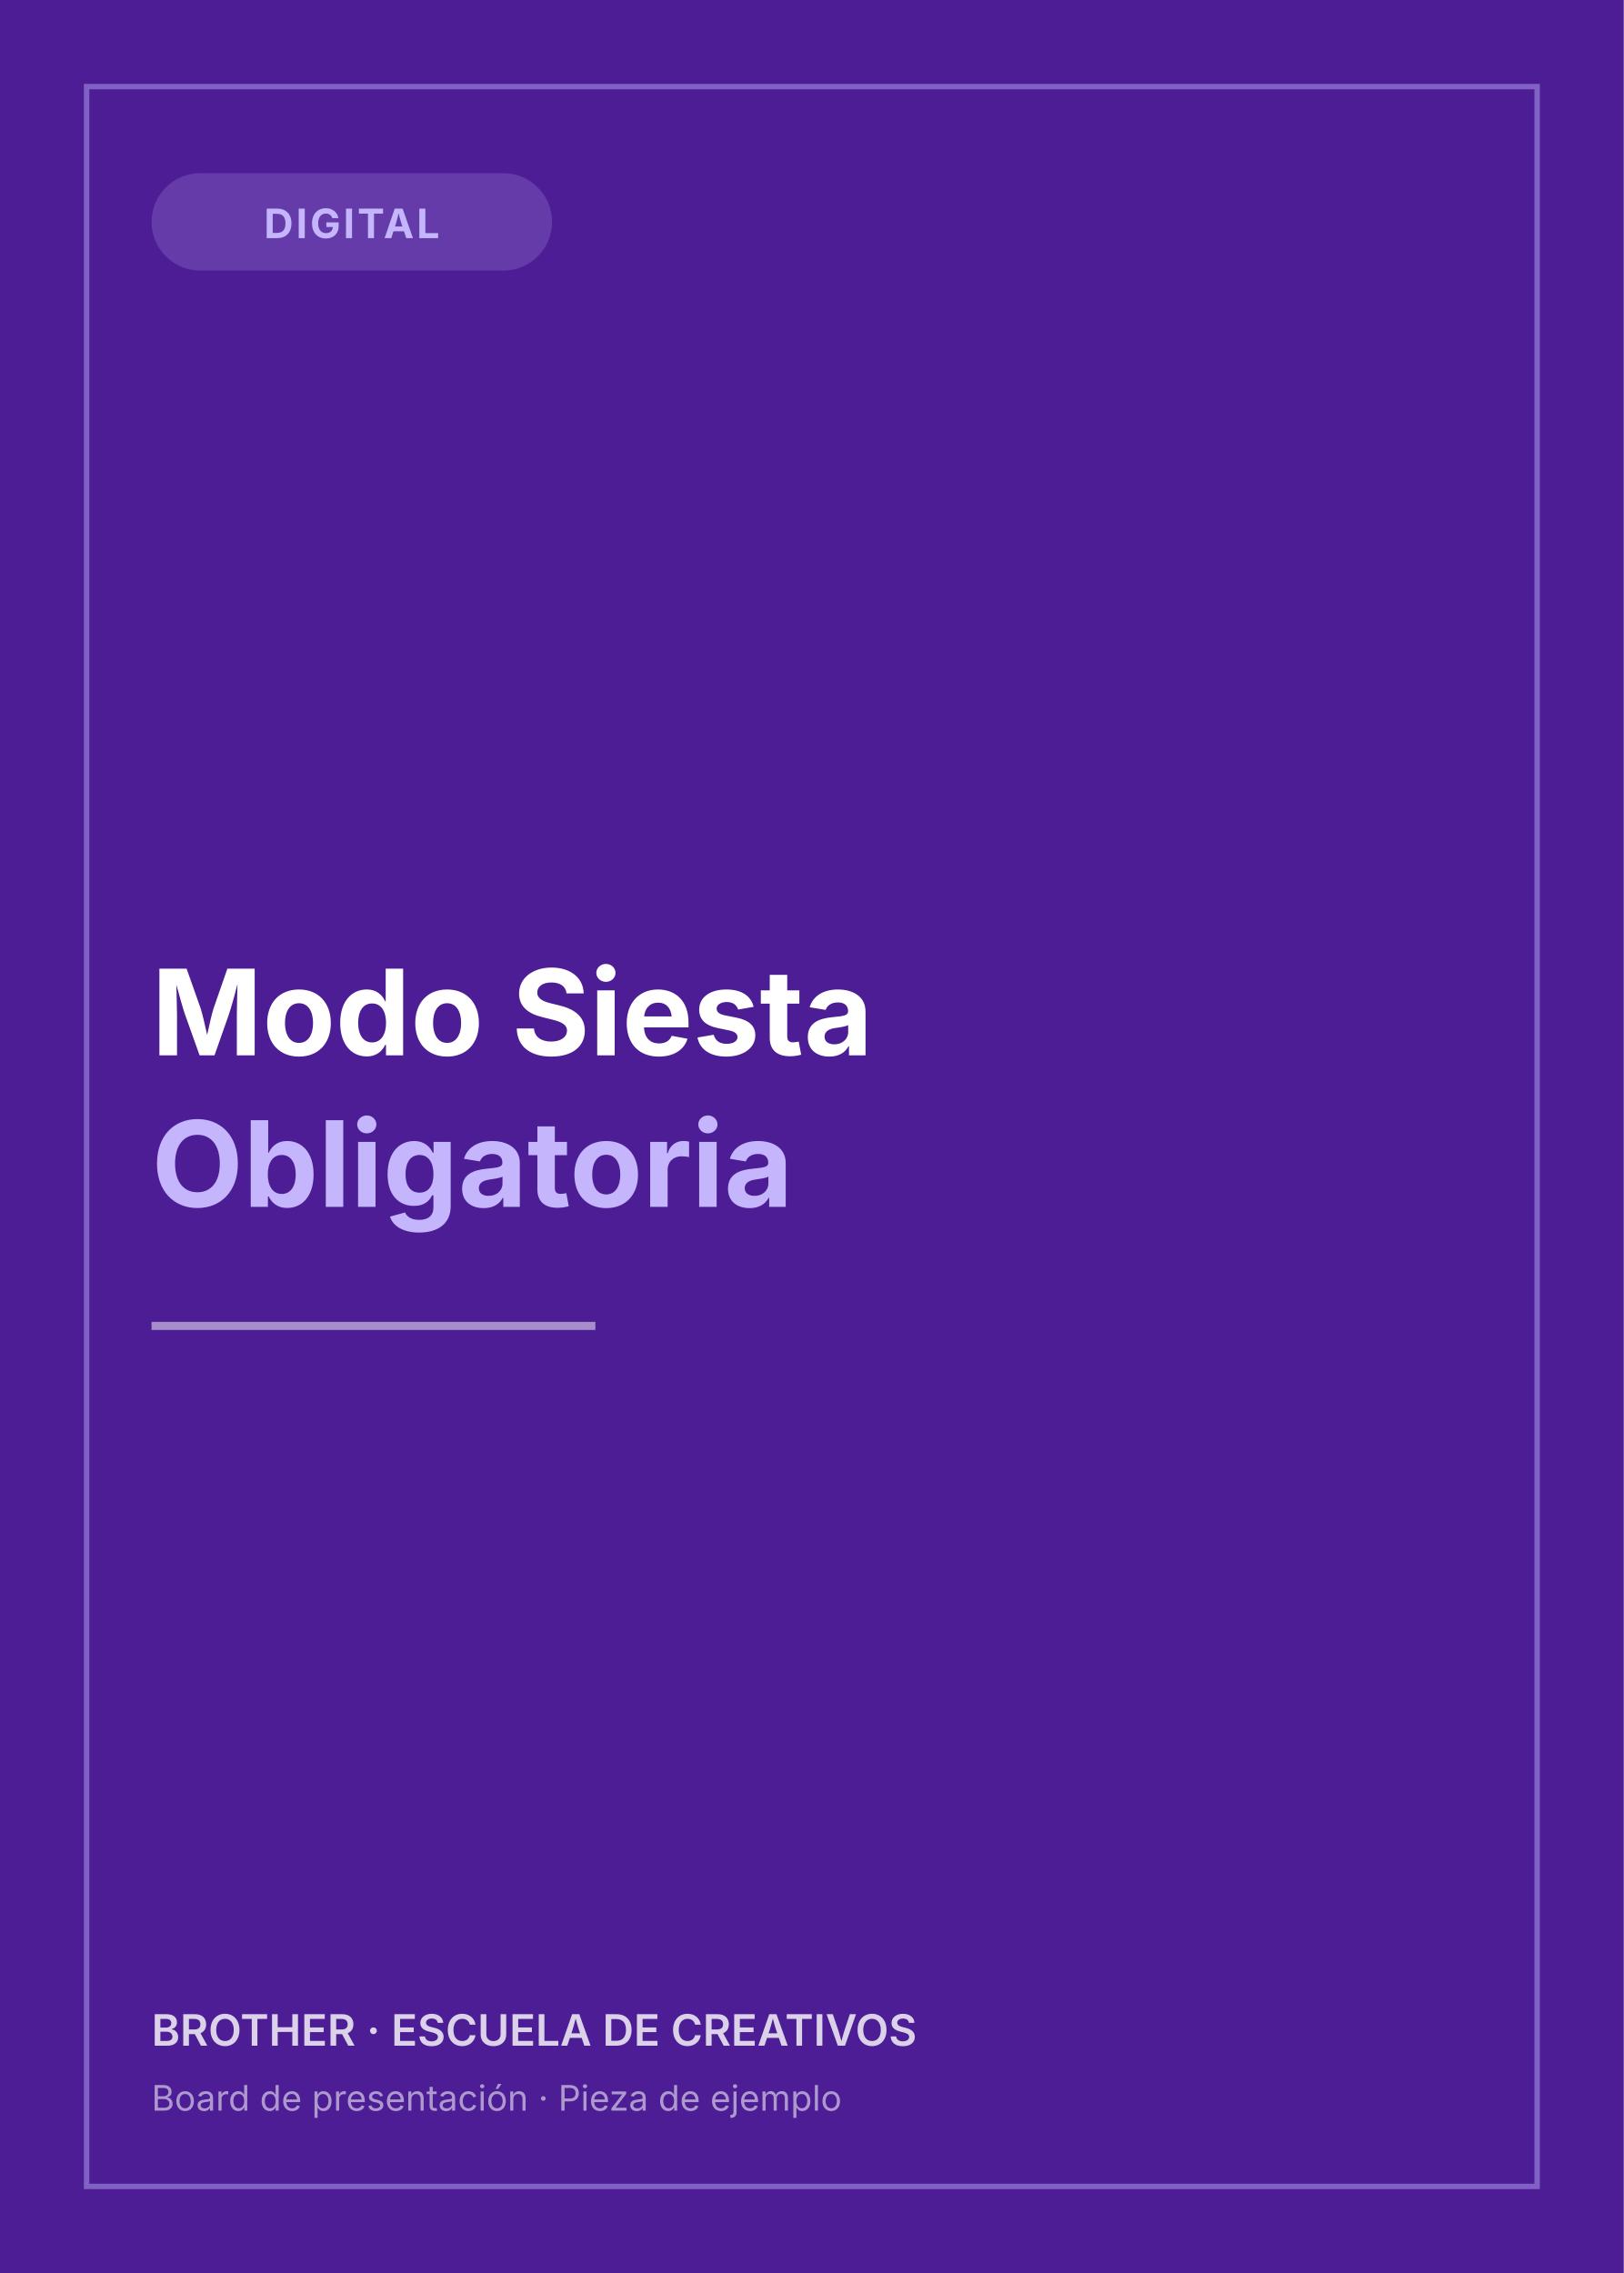
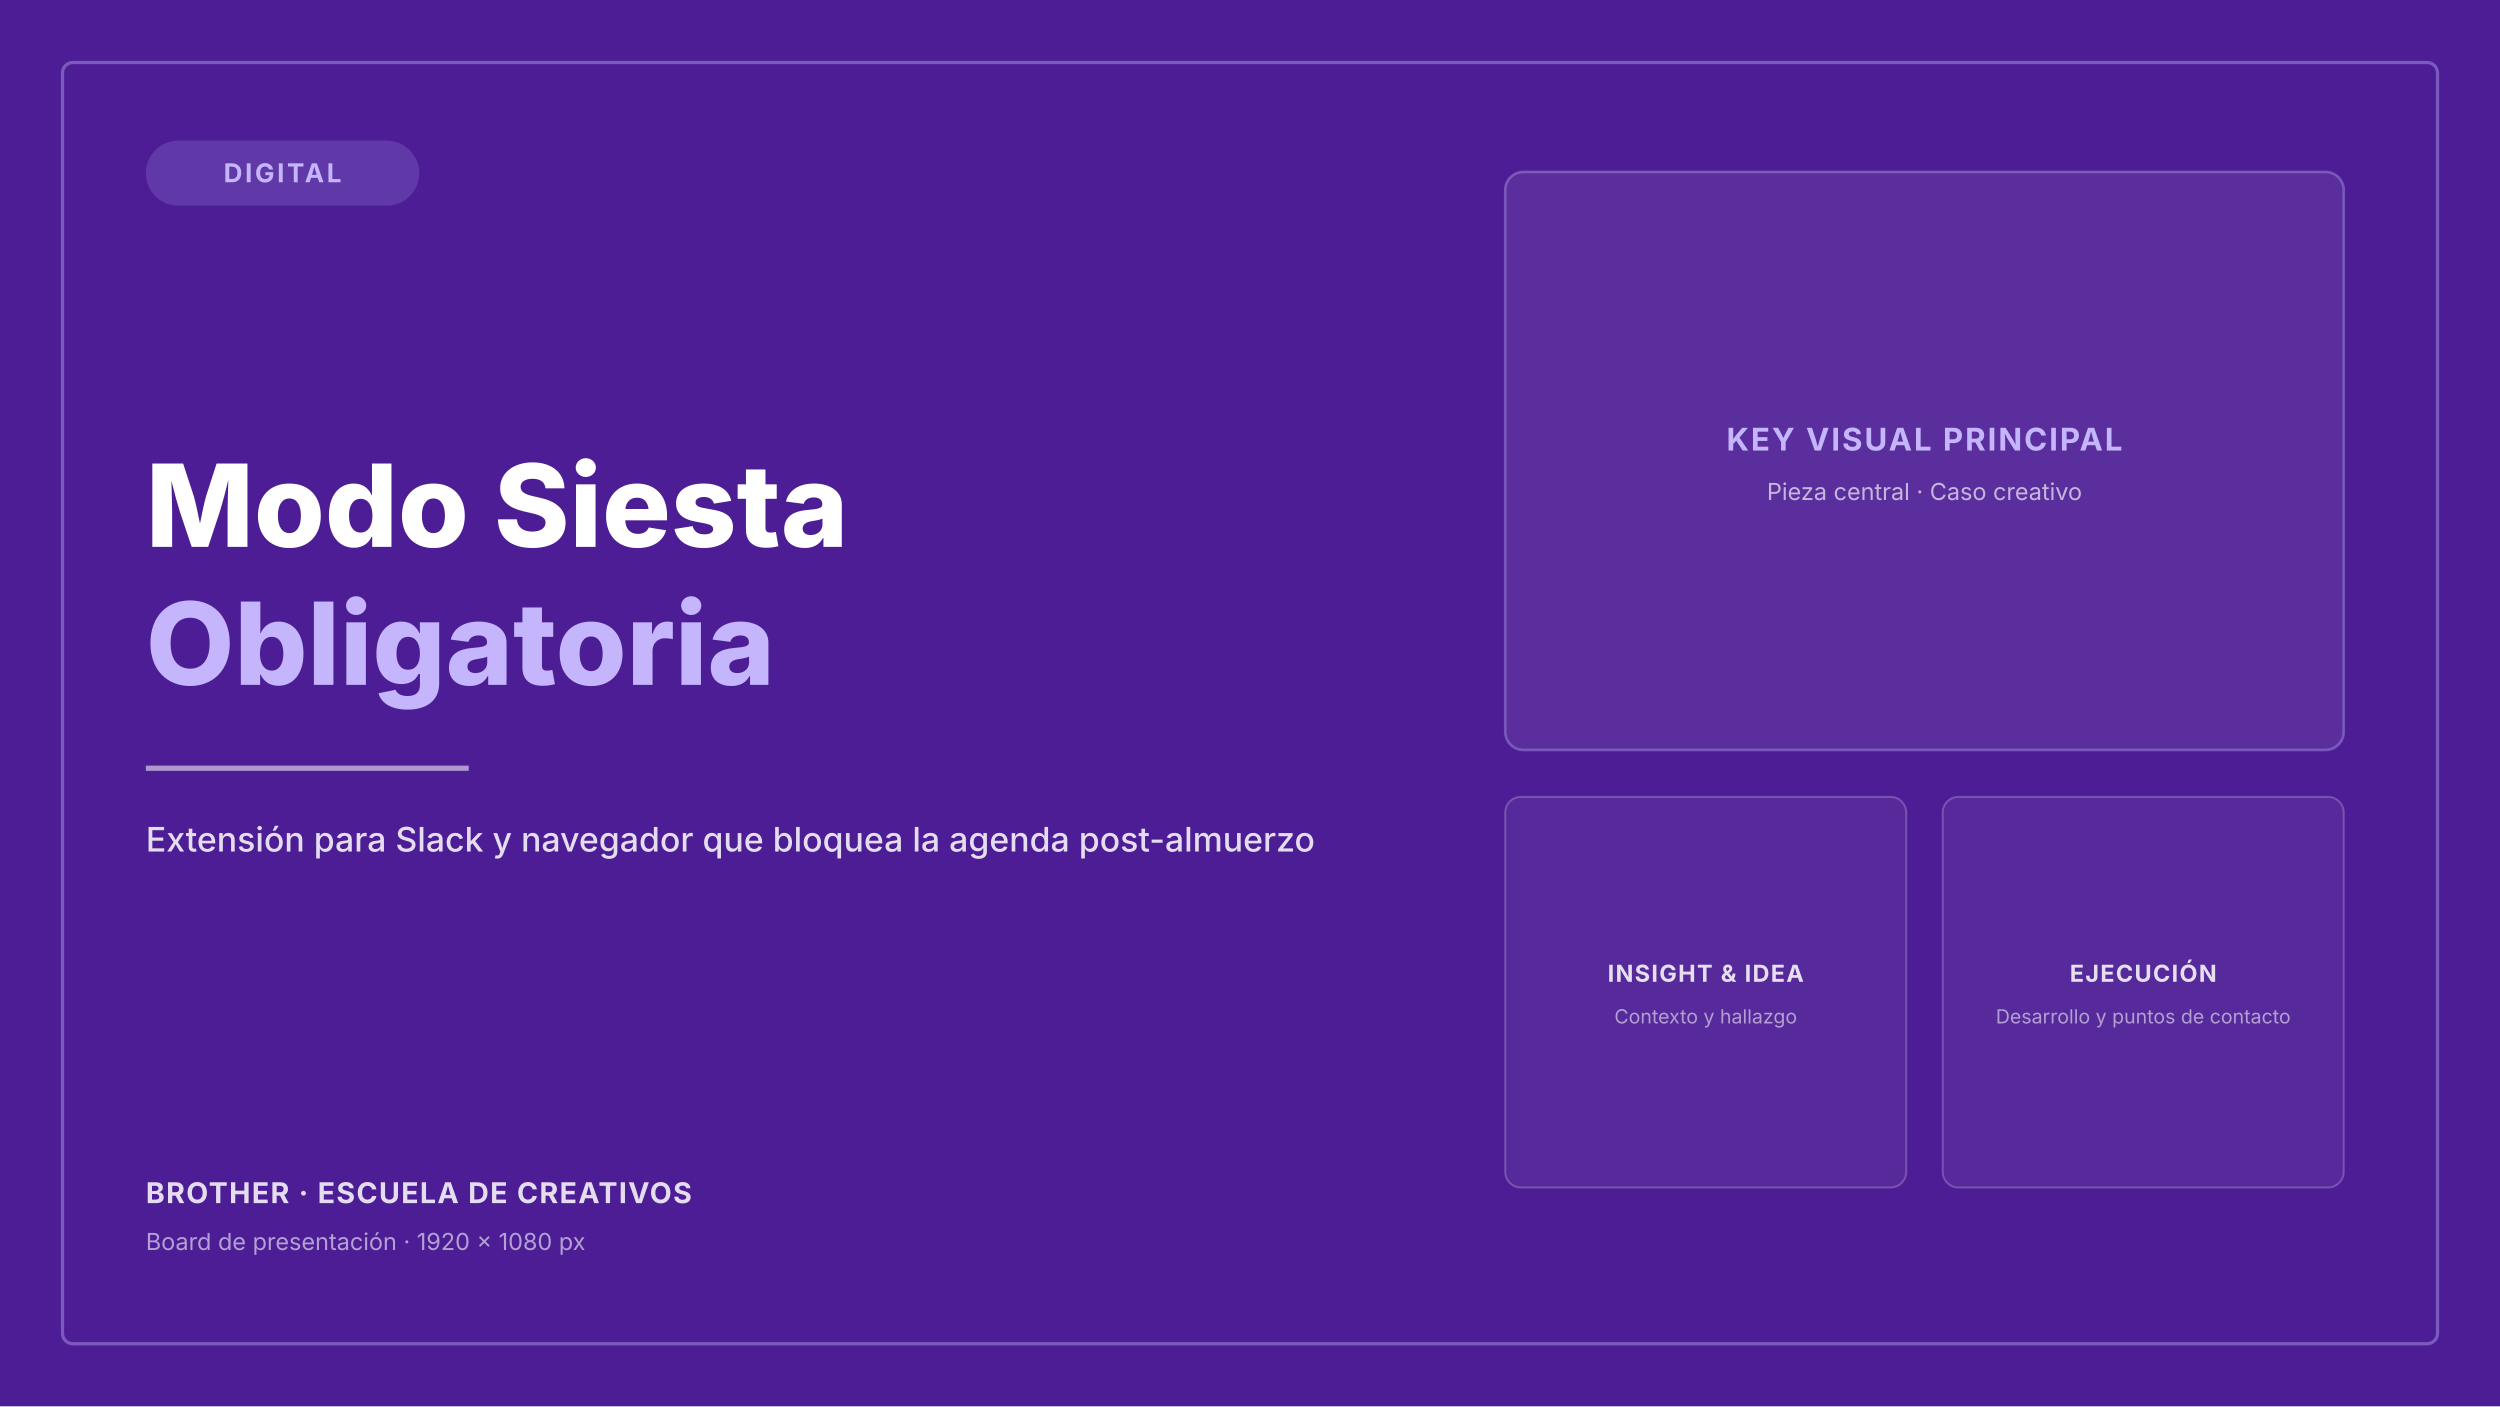
- <svg xmlns="http://www.w3.org/2000/svg" viewBox="0 0 600 840" width="600" height="840">
-   <rect width="600" height="840" fill="#4c1d95" />
-   <rect x="32" y="32" width="536" height="776" fill="none" stroke="#c4b5fd" stroke-width="2" stroke-opacity="0.45" />
-   <rect x="56" y="64" width="148" height="36" rx="18" fill="#c4b5fd" fill-opacity="0.2" />
-   <text x="130" y="88" font-family="Inter, Arial, sans-serif" font-size="15" font-weight="700" fill="#c4b5fd" text-anchor="middle" letter-spacing="1">DIGITAL</text>
-   <text x="56" y="390" font-family="Inter, Arial, sans-serif" font-size="44" font-weight="700" fill="#ffffff">Modo Siesta</text>
-   <text x="56" y="446" font-family="Inter, Arial, sans-serif" font-size="44" font-weight="700" fill="#c4b5fd">Obligatoria</text>
-   <line x1="56" y1="490" x2="220" y2="490" stroke="#ffffff" stroke-width="3" stroke-opacity="0.5" />
-   <text x="56" y="756" font-family="Inter, Arial, sans-serif" font-size="16" font-weight="600" fill="#ffffff" fill-opacity="0.8">BROTHER · ESCUELA DE CREATIVOS</text>
-   <text x="56" y="780" font-family="Inter, Arial, sans-serif" font-size="13" fill="#ffffff" fill-opacity="0.55">Board de presentación · Pieza de ejemplo</text>
+ <svg xmlns="http://www.w3.org/2000/svg" viewBox="0 0 1920 1080" width="1920" height="1080">
+   <rect width="1920" height="1080" fill="#4c1d95" />
+   <rect x="48" y="48" width="1824" height="984" rx="8" fill="none" stroke="#c4b5fd" stroke-width="2.5" stroke-opacity="0.4" />
+   <rect x="112" y="108" width="210" height="50" rx="25" fill="#c4b5fd" fill-opacity="0.18" />
+   <text x="217" y="140" font-family="Inter, Arial, sans-serif" font-size="20" font-weight="700" fill="#c4b5fd" text-anchor="middle" letter-spacing="2">DIGITAL</text>
+   <text x="112" y="420" font-family="Inter, Arial, sans-serif" font-size="88" font-weight="800" fill="#ffffff">Modo Siesta</text>
+   <text x="112" y="526" font-family="Inter, Arial, sans-serif" font-size="88" font-weight="800" fill="#c4b5fd">Obligatoria</text>
+   <line x1="112" y1="590" x2="360" y2="590" stroke="#ffffff" stroke-width="4" stroke-opacity="0.55" />
+   <text x="112" y="654" font-family="Inter, Arial, sans-serif" font-size="26" font-weight="500" fill="#ffffff" fill-opacity="0.85">Extensión para Slack y navegador que bloquea la agenda post-almuerzo</text>
+   <rect x="1156" y="132" width="644" height="444" rx="14" fill="#ffffff" fill-opacity="0.08" stroke="#c4b5fd" stroke-opacity="0.35" stroke-width="2" />
+   <text x="1478" y="346" font-family="Inter, Arial, sans-serif" font-size="24" font-weight="700" fill="#c4b5fd" text-anchor="middle" letter-spacing="1.5">KEY VISUAL PRINCIPAL</text>
+   <text x="1478" y="384" font-family="Inter, Arial, sans-serif" font-size="18" fill="#ffffff" fill-opacity="0.65" text-anchor="middle">Pieza central · Caso creativo</text>
+   <rect x="1156" y="612" width="308" height="300" rx="12" fill="#ffffff" fill-opacity="0.06" stroke="#ffffff" stroke-opacity="0.22" stroke-width="1.5" />
+   <text x="1310" y="754" font-family="Inter, Arial, sans-serif" font-size="18" font-weight="700" fill="#ffffff" fill-opacity="0.85" text-anchor="middle" letter-spacing="1">INSIGHT &amp; IDEA</text>
+   <text x="1310" y="786" font-family="Inter, Arial, sans-serif" font-size="15" fill="#ffffff" fill-opacity="0.55" text-anchor="middle">Contexto y hallazgo</text>
+   <rect x="1492" y="612" width="308" height="300" rx="12" fill="#ffffff" fill-opacity="0.06" stroke="#ffffff" stroke-opacity="0.22" stroke-width="1.5" />
+   <text x="1646" y="754" font-family="Inter, Arial, sans-serif" font-size="18" font-weight="700" fill="#ffffff" fill-opacity="0.85" text-anchor="middle" letter-spacing="1">EJECUCIÓN</text>
+   <text x="1646" y="786" font-family="Inter, Arial, sans-serif" font-size="15" fill="#ffffff" fill-opacity="0.55" text-anchor="middle">Desarrollo y puntos de contacto</text>
+   <text x="112" y="924" font-family="Inter, Arial, sans-serif" font-size="22" font-weight="700" fill="#ffffff" fill-opacity="0.85" letter-spacing="1">BROTHER · ESCUELA DE CREATIVOS</text>
+   <text x="112" y="960" font-family="Inter, Arial, sans-serif" font-size="18" fill="#ffffff" fill-opacity="0.58">Board de presentación · 1920 × 1080 px</text>
</svg>
